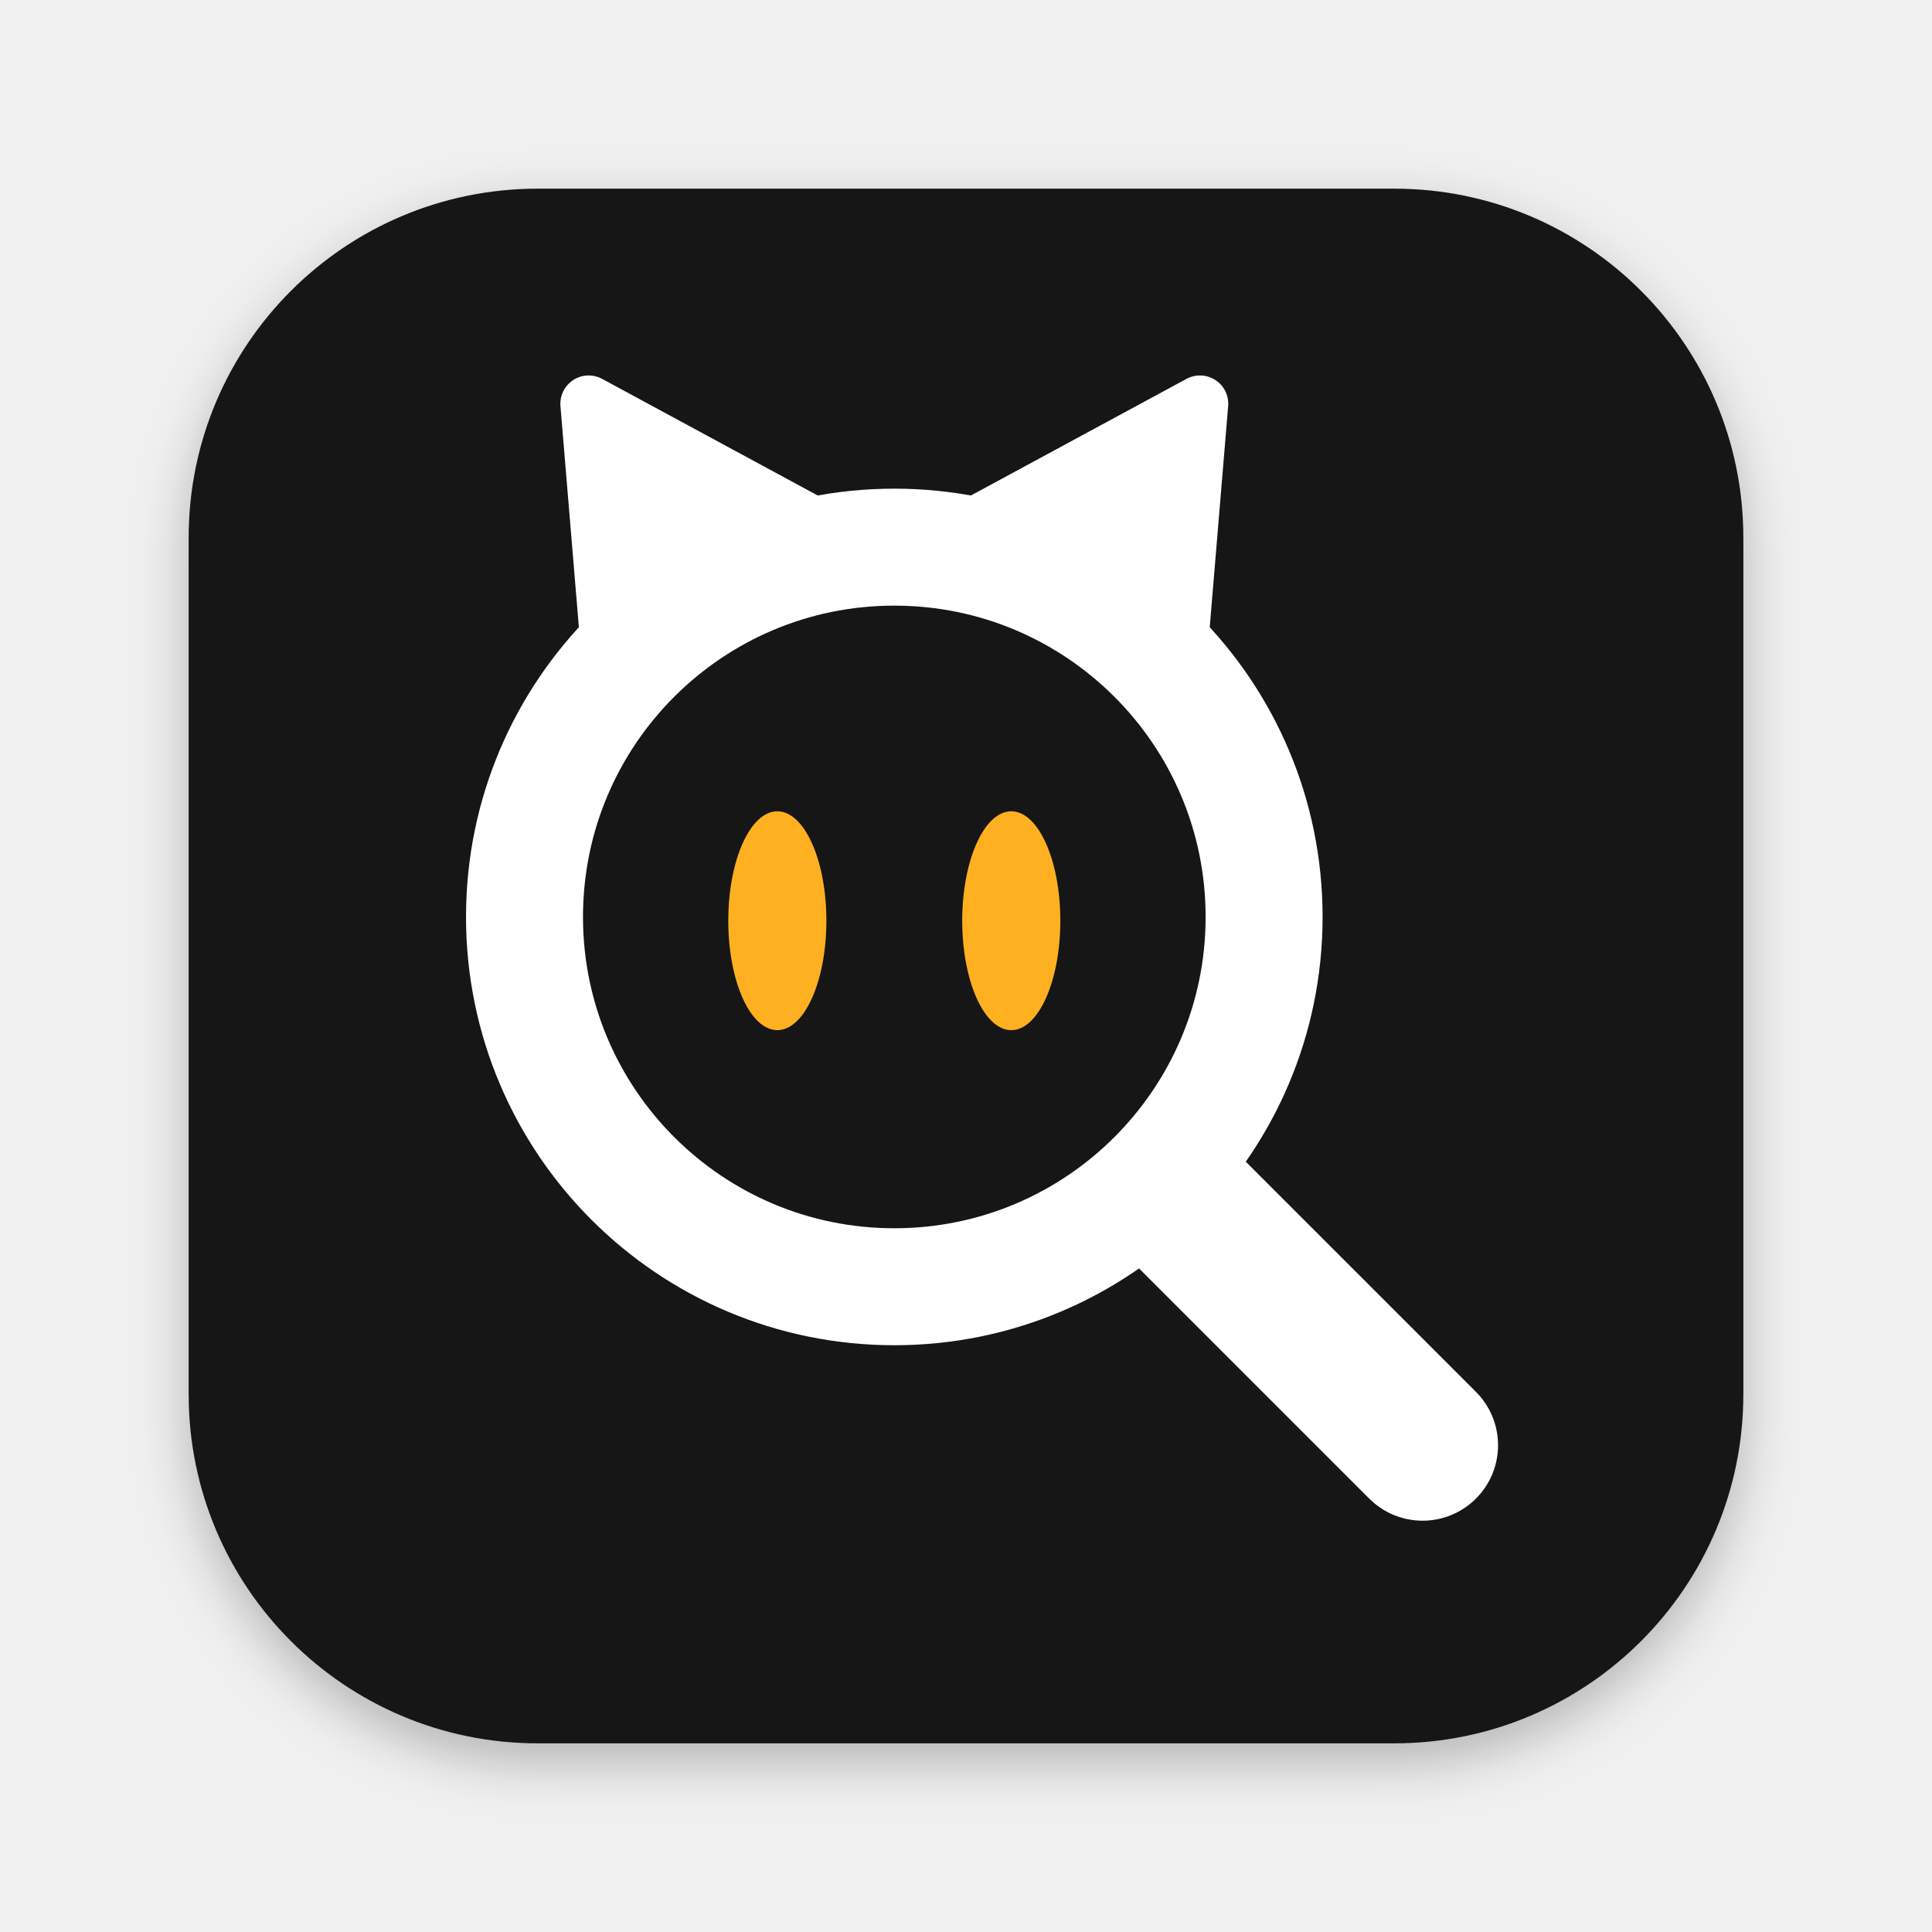
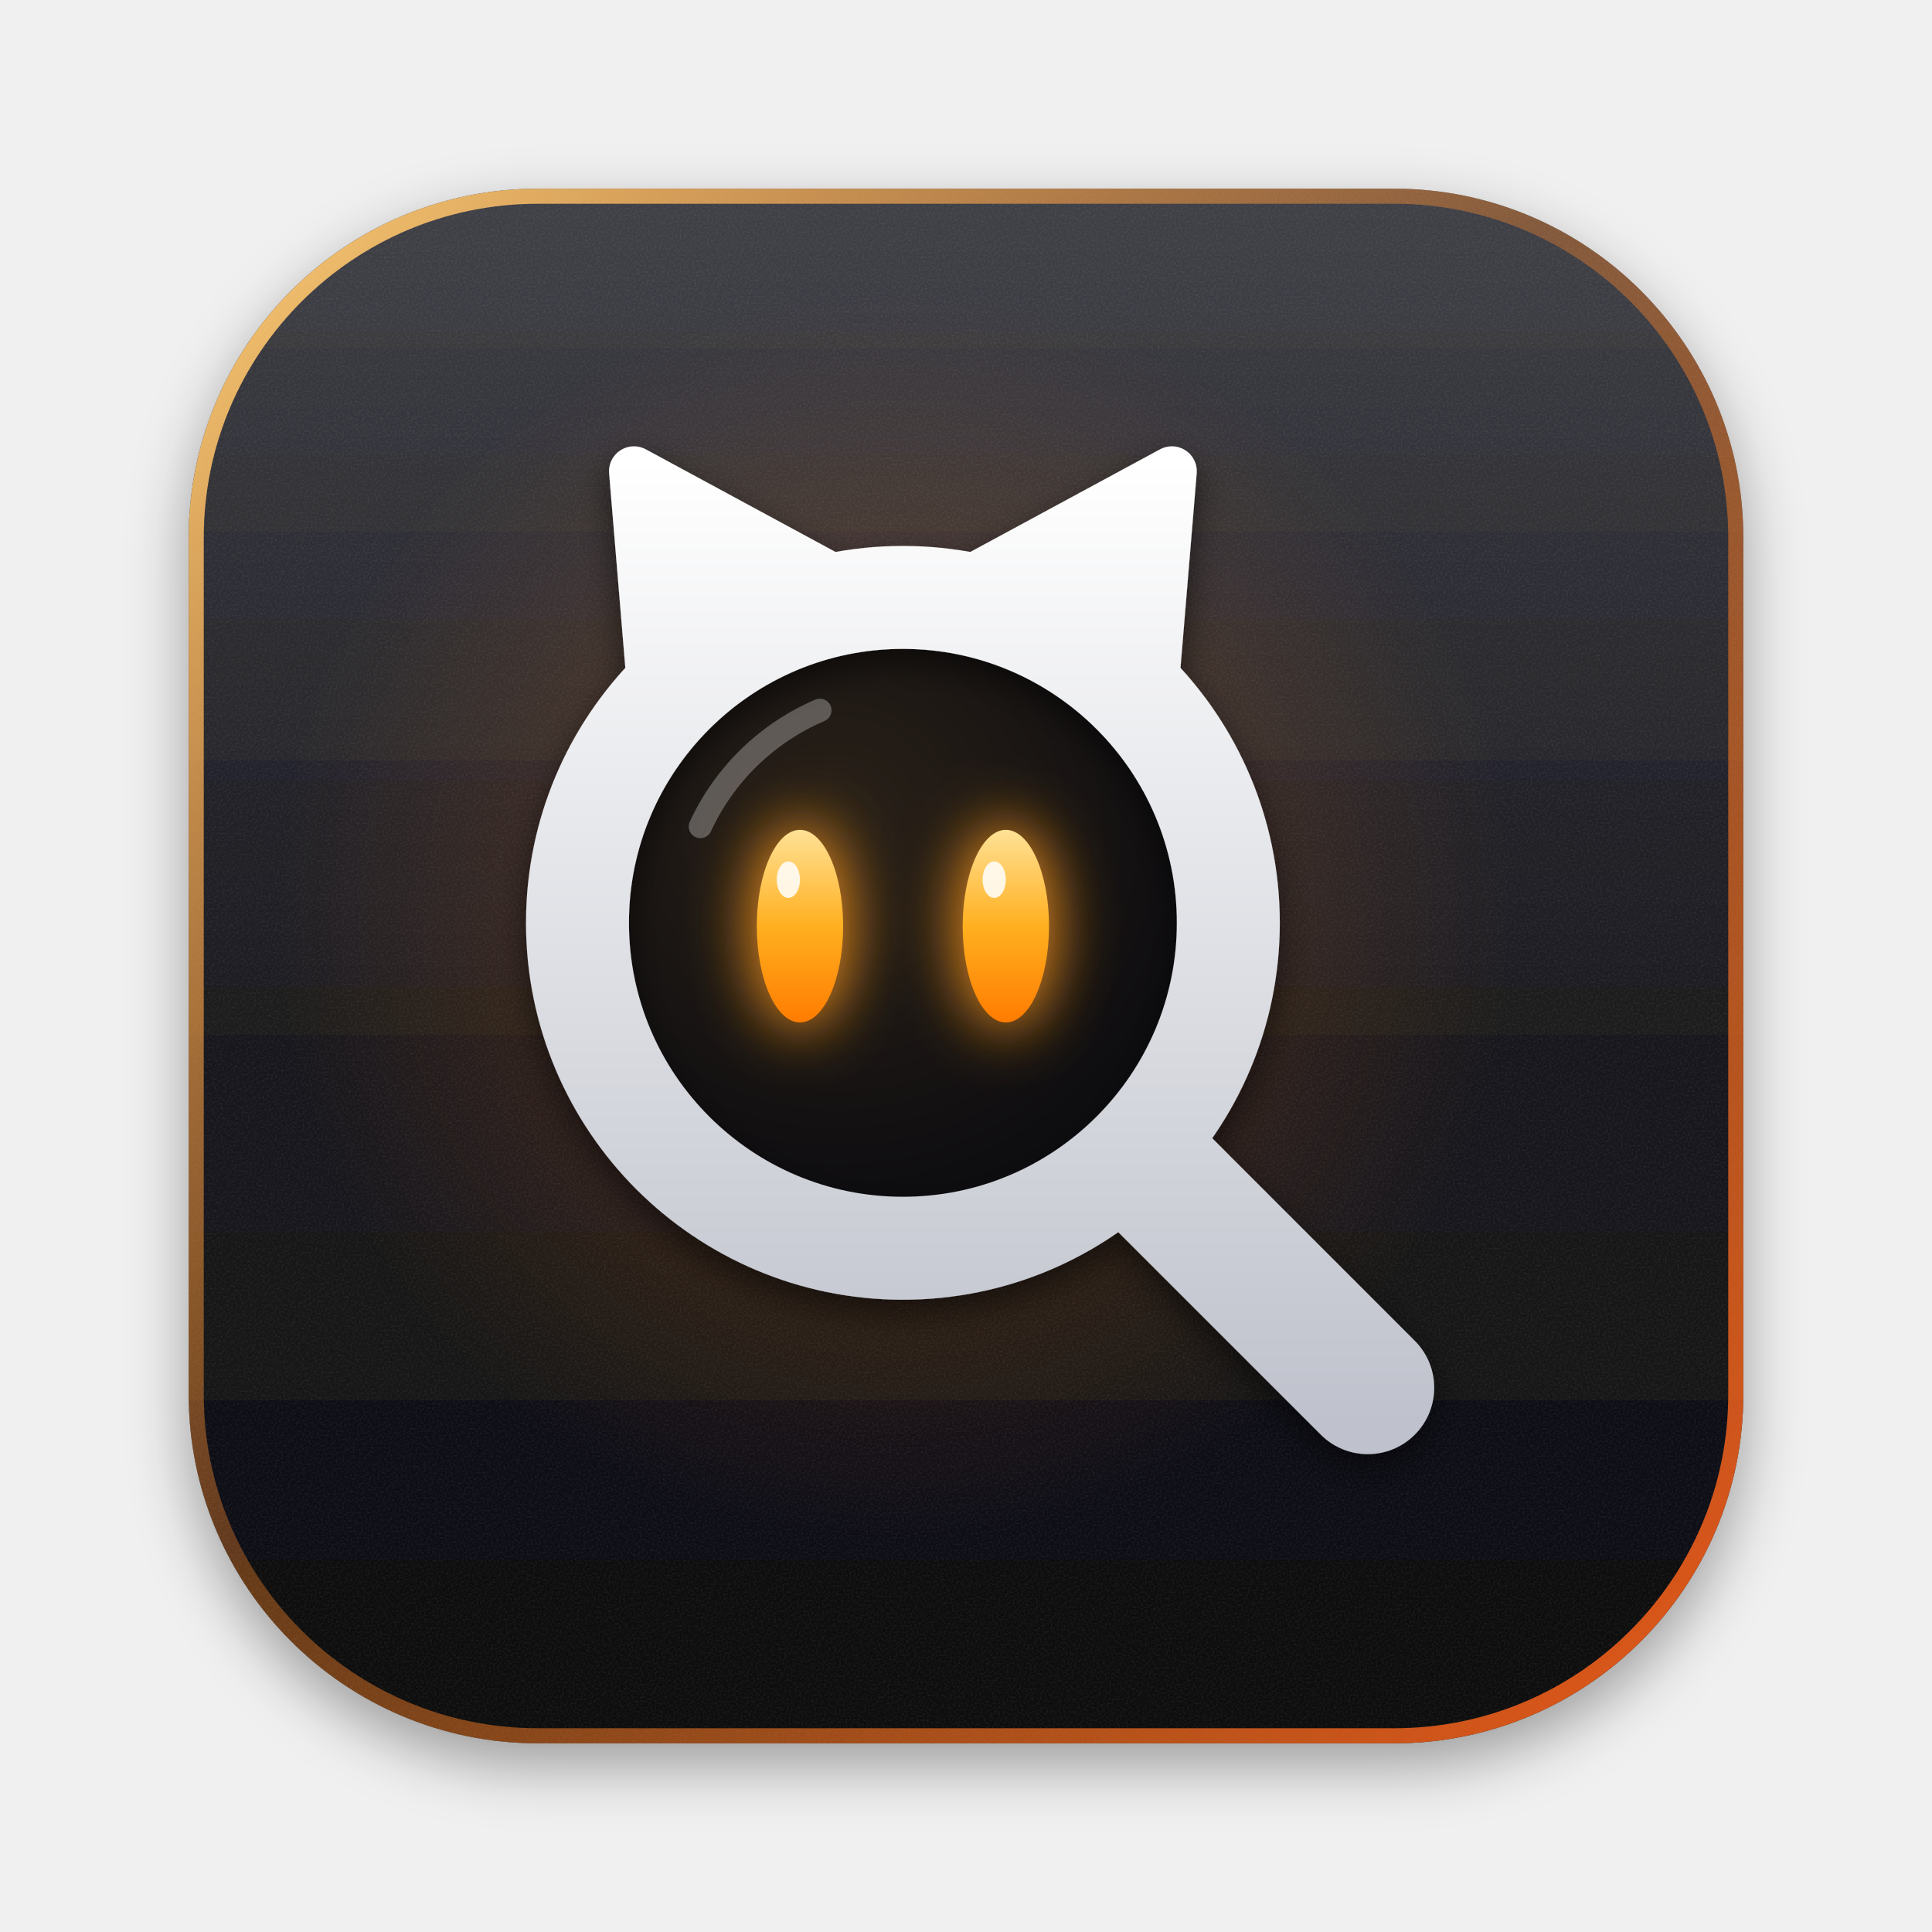
<svg xmlns="http://www.w3.org/2000/svg" width="1024" height="1024" viewBox="0 0 1024 1024">
  <defs>
-     <filter id="shadow" x="-10%" y="-10%" width="120%" height="120%">
-       <feDropShadow dx="0" dy="10" stdDeviation="14" flood-color="#000" flood-opacity="0.25" />
+     <linearGradient id="bg" x1="0" y1="100" x2="0" y2="924" gradientUnits="userSpaceOnUse">
+       <stop offset="0" stop-color="#2C2C33" />
+       <stop offset="1" stop-color="#0A0A0D" />
+     </linearGradient>
+     <radialGradient id="glow" cx="474" cy="486" r="330" gradientUnits="userSpaceOnUse">
+       <stop offset="0" stop-color="#FF9A1F" stop-opacity="0.42" />
+       <stop offset="0.55" stop-color="#FF7A1A" stop-opacity="0.12" />
+       <stop offset="1" stop-color="#FF7A1A" stop-opacity="0" />
+     </radialGradient>
+     <linearGradient id="rim" x1="100" y1="100" x2="924" y2="924" gradientUnits="userSpaceOnUse">
+       <stop offset="0" stop-color="#FFD27A" />
+       <stop offset="0.45" stop-color="#FF8A2A" stop-opacity="0.35" />
+       <stop offset="1" stop-color="#FF5E1A" stop-opacity="0.9" />
+     </linearGradient>
+     <linearGradient id="sheen" x1="0" y1="100" x2="0" y2="520" gradientUnits="userSpaceOnUse">
+       <stop offset="0" stop-color="#FFFFFF" stop-opacity="0.10" />
+       <stop offset="1" stop-color="#FFFFFF" stop-opacity="0" />
+     </linearGradient>
+     <linearGradient id="metal" x1="0" y1="200" x2="0" y2="780" gradientUnits="userSpaceOnUse">
+       <stop offset="0" stop-color="#FFFFFF" />
+       <stop offset="1" stop-color="#BFC2CC" />
+     </linearGradient>
+     <radialGradient id="lens" cx="440" cy="420" r="220" gradientUnits="userSpaceOnUse">
+       <stop offset="0" stop-color="#2A2118" />
+       <stop offset="1" stop-color="#0E0D10" />
+     </radialGradient>
+     <linearGradient id="eye" x1="0" y1="420" x2="0" y2="540" gradientUnits="userSpaceOnUse">
+       <stop offset="0" stop-color="#FFE39A" />
+       <stop offset="0.5" stop-color="#FFB020" />
+       <stop offset="1" stop-color="#FF7A00" />
+     </linearGradient>
+     <filter id="drop" x="-10%" y="-10%" width="120%" height="125%">
+       <feDropShadow dx="0" dy="12" stdDeviation="16" flood-color="#000" flood-opacity="0.35" />
    </filter>
+     <filter id="gshadow" x="-20%" y="-20%" width="140%" height="140%">
+       <feDropShadow dx="0" dy="8" stdDeviation="10" flood-color="#000" flood-opacity="0.55" />
+     </filter>
+     <filter id="blur" x="-100%" y="-100%" width="300%" height="300%">
+       <feGaussianBlur stdDeviation="18" />
+     </filter>
+     <filter id="grain" x="0" y="0" width="100%" height="100%">
+       <feTurbulence type="fractalNoise" baseFrequency="0.9" numOctaves="2" stitchTiles="stitch" />
+       <feColorMatrix values="0 0 0 0 1  0 0 0 0 1  0 0 0 0 1  2.2 0 0 0 -0.9" />
+     </filter>
+     <clipPath id="clip">
+       <rect x="100" y="100" width="824" height="824" rx="185" />
+     </clipPath>
  </defs>
-   <rect x="100" y="100" width="824" height="824" rx="185" fill="#121214" filter="url(#shadow)" />
-   <g transform="translate(-6 8)" fill="#FFFFFF" stroke="#FFFFFF" stroke-linejoin="round" stroke-linecap="round">
-     <path d="M330 350 L318 206 L440 272 Z" stroke-width="30" />
-     <path d="M630 350 L642 206 L520 272 Z" stroke-width="30" />
-     <circle cx="480" cy="478" r="196" fill="none" stroke-width="62" />
-     <line x1="632" y1="630" x2="760" y2="758" stroke-width="80" />
+   <rect x="100" y="100" width="824" height="824" rx="185" fill="url(#bg)" filter="url(#drop)" />
+   <rect x="100" y="100" width="824" height="824" clip-path="url(#clip)" filter="url(#grain)" opacity="0.07" />
+   <g clip-path="url(#clip)">
+     <rect x="100" y="100" width="824" height="824" fill="url(#glow)" />
+     <rect x="100" y="100" width="824" height="420" fill="url(#sheen)" />
  </g>
-   <g transform="translate(-6 8)" fill="#FFB020">
-     <ellipse cx="418" cy="480" rx="26" ry="58" />
-     <ellipse cx="542" cy="480" rx="26" ry="58" />
+   <rect x="104" y="104" width="816" height="816" rx="181" fill="none" stroke="url(#rim)" stroke-width="8" />
+   <g transform="translate(512 512) scale(0.88) translate(-518 -504)">
+     <circle cx="480" cy="478" r="170" fill="url(#lens)" />
+     <g filter="url(#gshadow)" fill="url(#metal)" stroke="url(#metal)" stroke-linejoin="round" stroke-linecap="round">
+       <path d="M330 350 L318 206 L440 272 Z" stroke-width="30" />
+       <path d="M630 350 L642 206 L520 272 Z" stroke-width="30" />
+       <circle cx="480" cy="478" r="196" fill="none" stroke-width="62" />
+       <line x1="632" y1="630" x2="760" y2="758" stroke-width="80" />
+     </g>
+     <path d="M358 420 A140 140 0 0 1 430 350" fill="none" stroke="#FFFFFF" stroke-opacity="0.28" stroke-width="14" stroke-linecap="round" />
+     <g fill="#FF9A1F" filter="url(#blur)" opacity="0.9">
+       <ellipse cx="418" cy="480" rx="30" ry="62" />
+       <ellipse cx="542" cy="480" rx="30" ry="62" />
+     </g>
+     <g fill="url(#eye)">
+       <ellipse cx="418" cy="480" rx="26" ry="58" />
+       <ellipse cx="542" cy="480" rx="26" ry="58" />
+     </g>
+     <g fill="#FFFFFF" fill-opacity="0.85">
+       <ellipse cx="411" cy="452" rx="7" ry="11" />
+       <ellipse cx="535" cy="452" rx="7" ry="11" />
+     </g>
  </g>
</svg>
